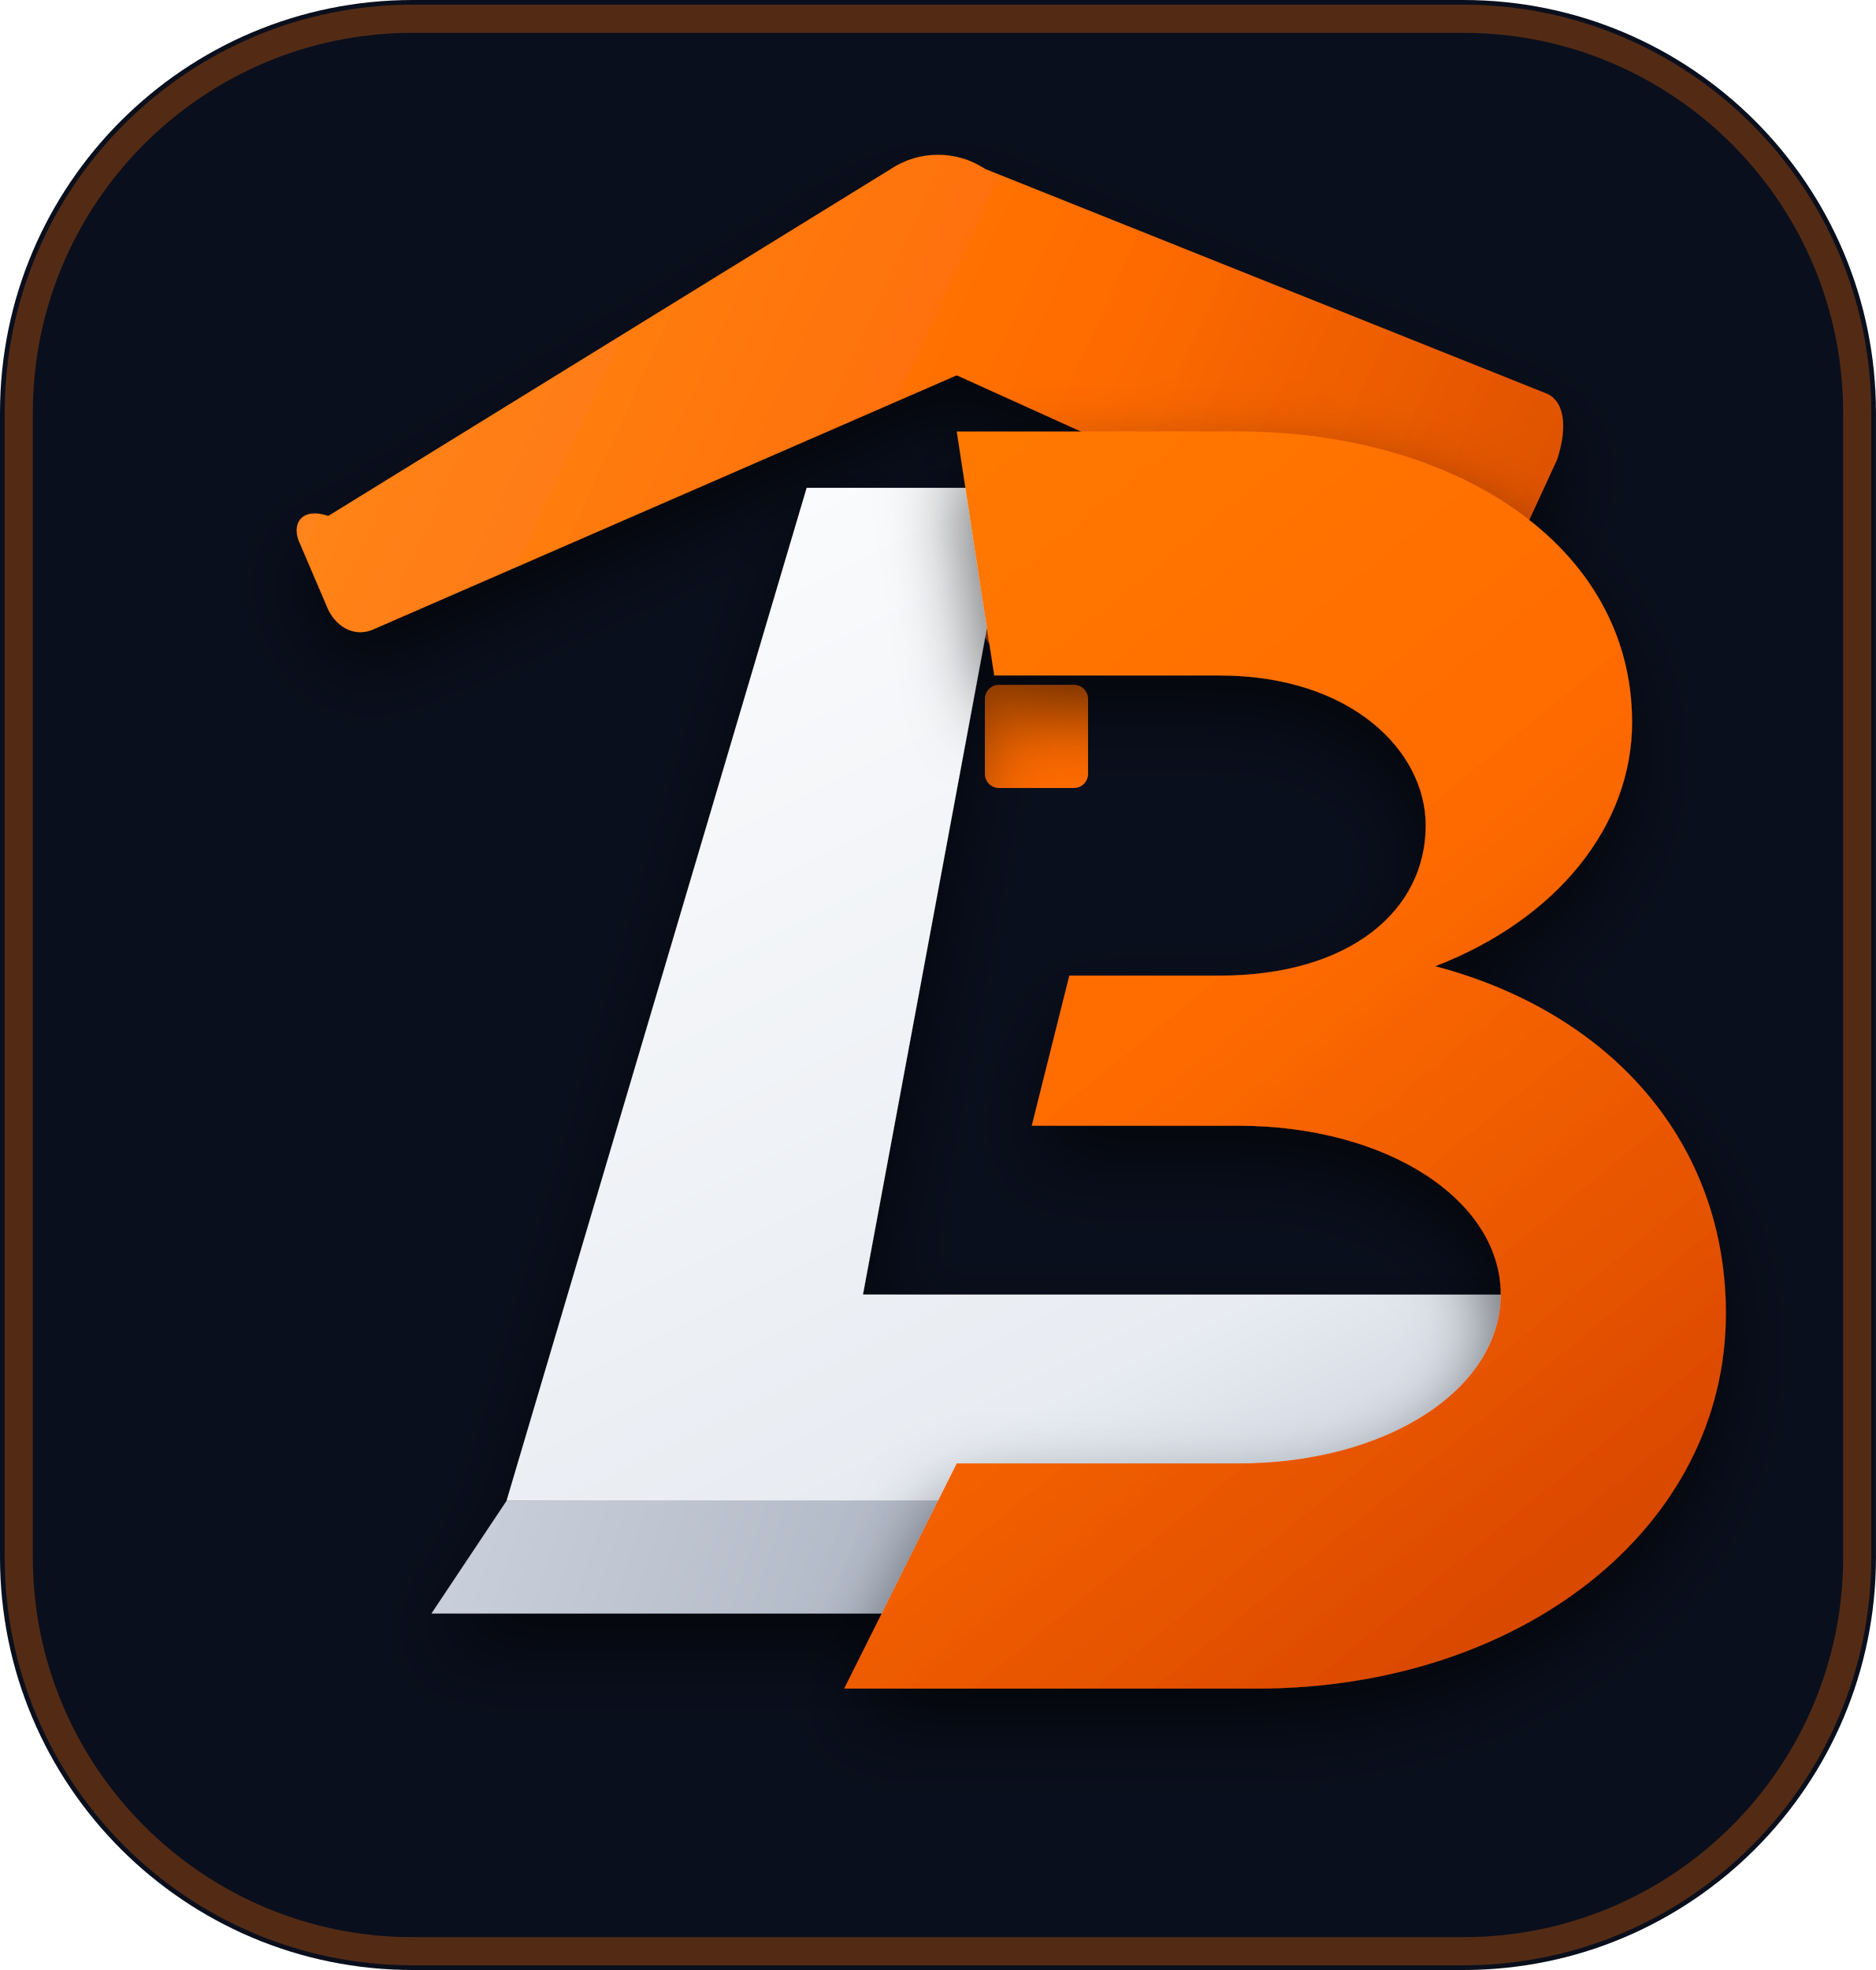
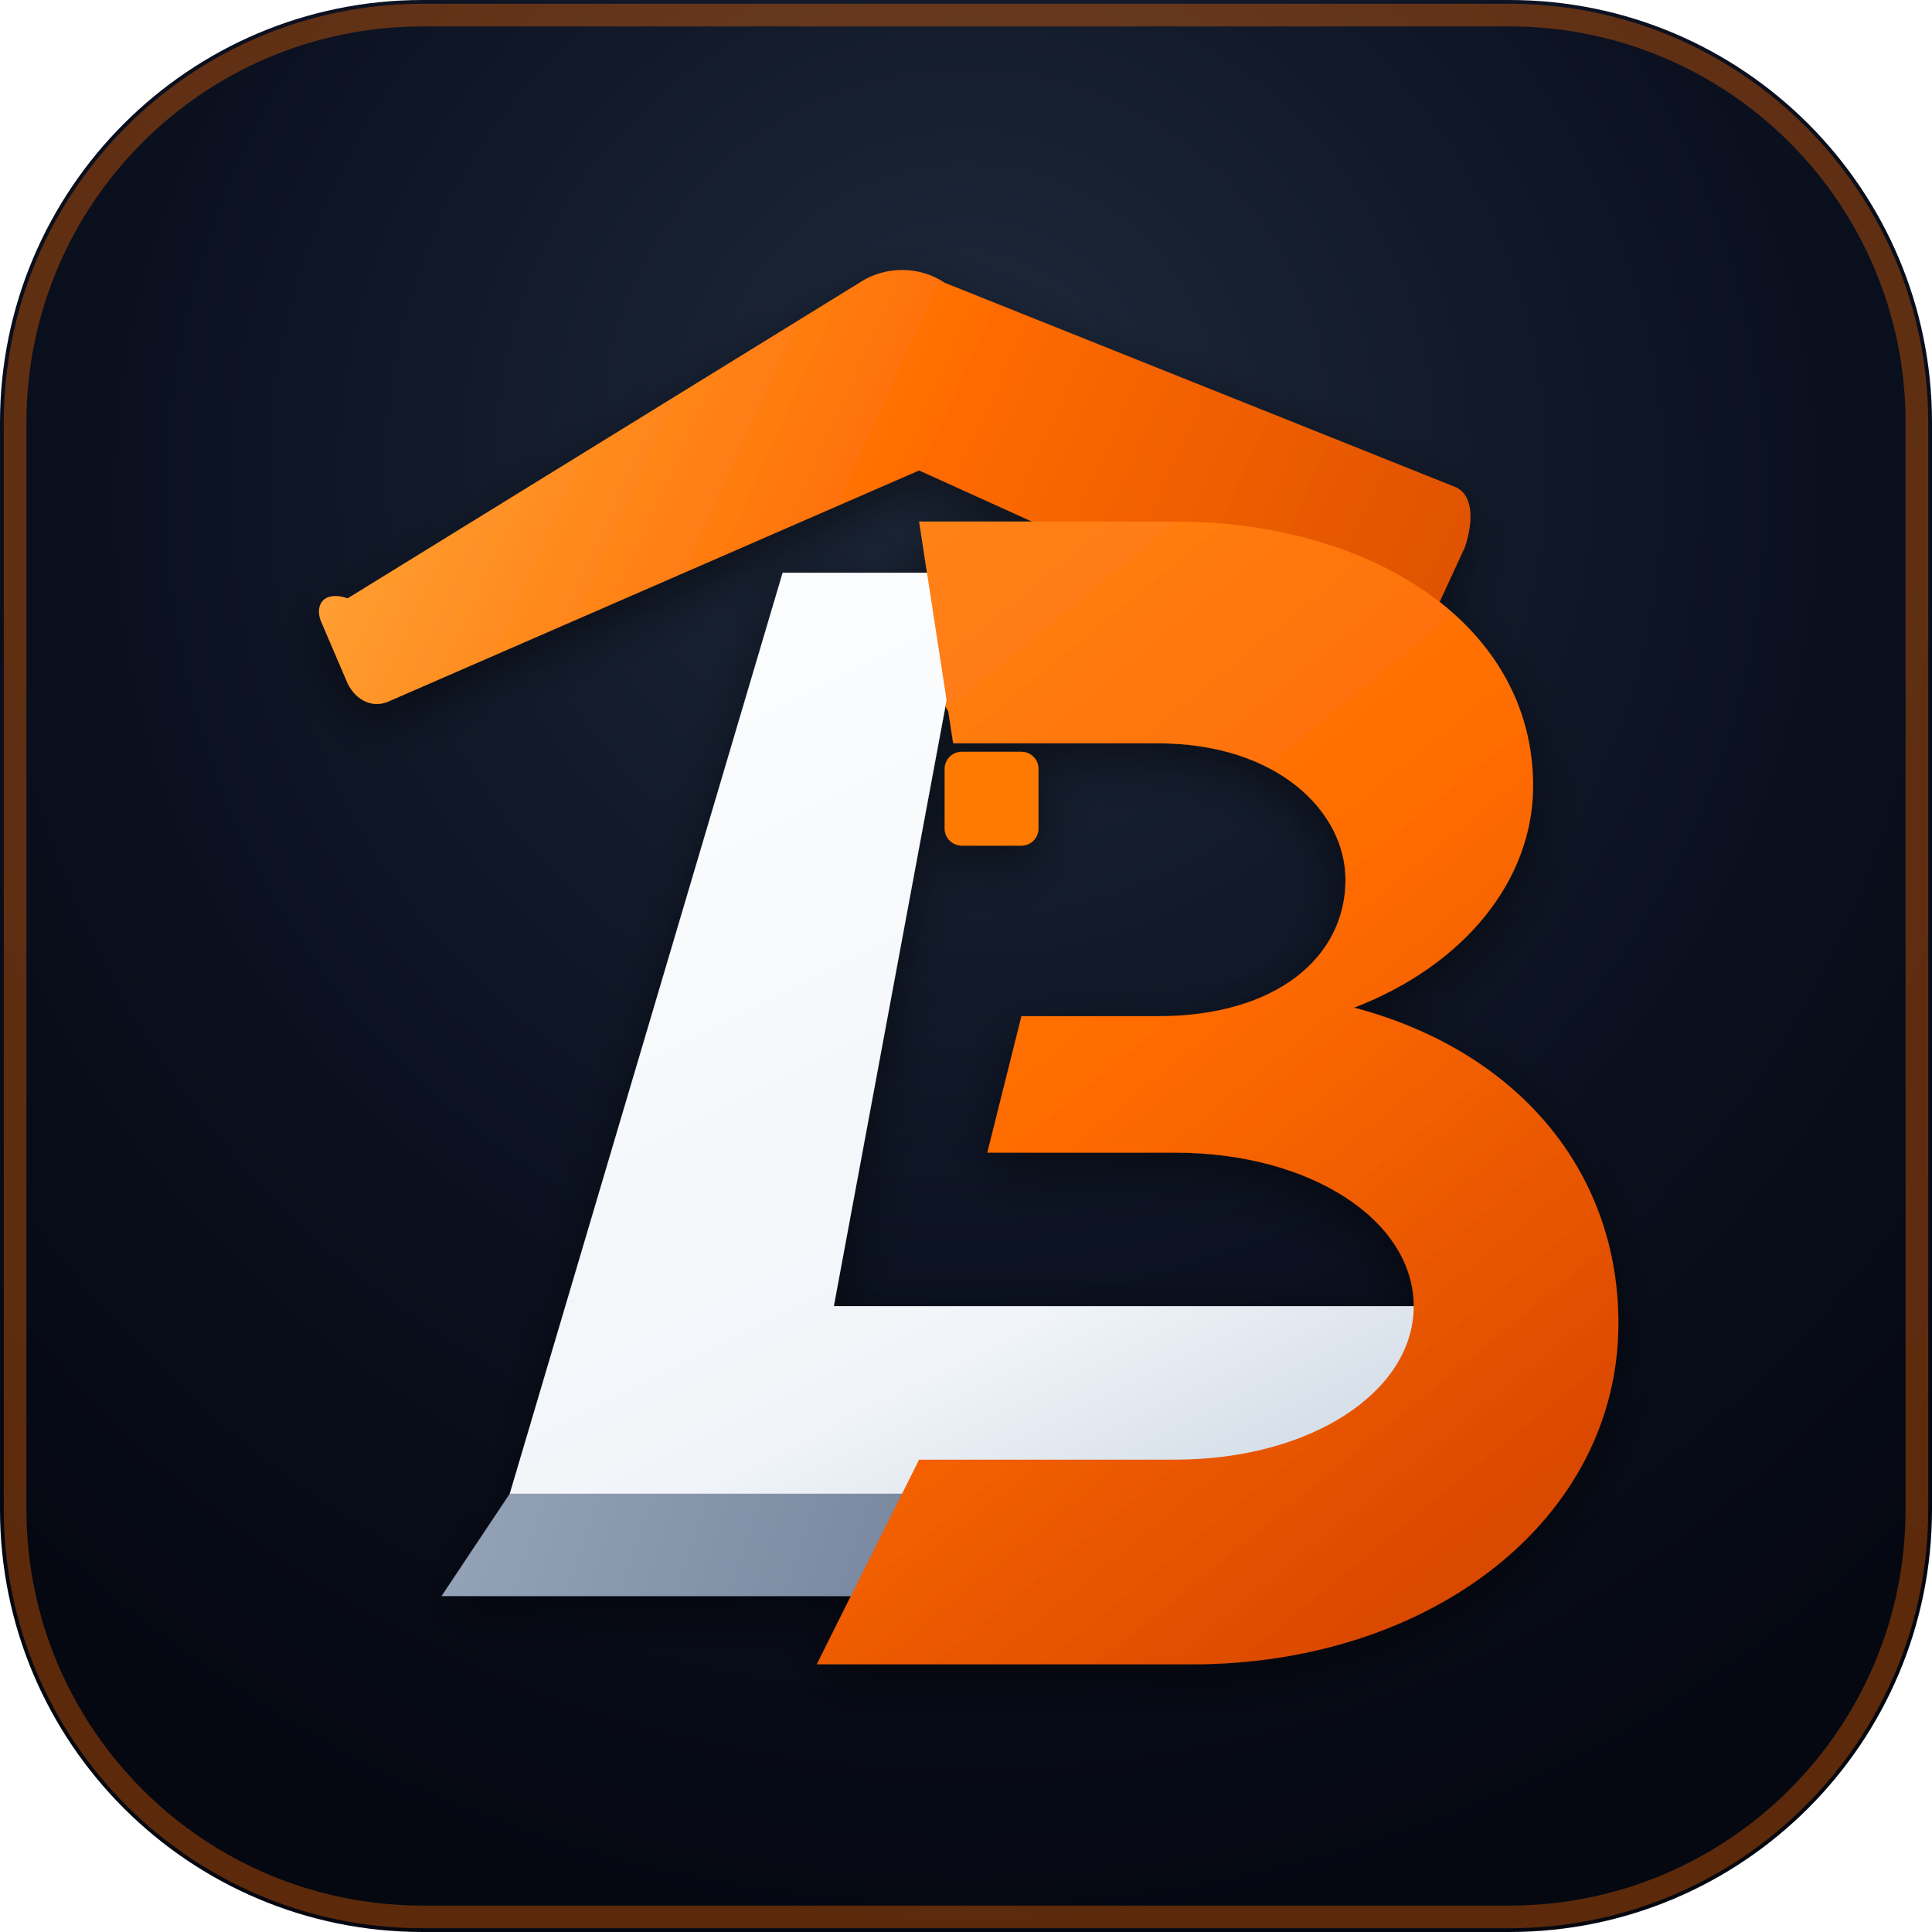
- <svg xmlns="http://www.w3.org/2000/svg" width="200" height="210" viewBox="0 0 200 210" fill="none">
+ <svg xmlns="http://www.w3.org/2000/svg" width="512" height="512" viewBox="0 0 512 512" fill="none">
  <defs>
+     <radialGradient id="bgGlow" cx="50%" cy="30%" r="70%" fx="50%" fy="20%">
+       <stop offset="0%" stop-color="#1E293B" />
+       <stop offset="60%" stop-color="#0B1120" />
+       <stop offset="100%" stop-color="#050811" />
+     </radialGradient>
    <linearGradient id="orangeRoofGrad" x1="50" y1="10" x2="160" y2="60" gradientUnits="userSpaceOnUse">
-       <stop offset="0%" stop-color="#FF851B" />
-       <stop offset="60%" stop-color="#FF6B00" />
+       <stop offset="0%" stop-color="#FFA033" />
+       <stop offset="50%" stop-color="#FF6B00" />
      <stop offset="100%" stop-color="#E05300" />
    </linearGradient>
    <linearGradient id="orangeBCurve" x1="100" y1="40" x2="190" y2="150" gradientUnits="userSpaceOnUse">
-       <stop offset="0%" stop-color="#FF7A00" />
+       <stop offset="0%" stop-color="#FF851B" />
      <stop offset="50%" stop-color="#FF6B00" />
      <stop offset="100%" stop-color="#D94800" />
    </linearGradient>
    <linearGradient id="whitePillarGrad" x1="50" y1="40" x2="120" y2="180" gradientUnits="userSpaceOnUse">
      <stop offset="0%" stop-color="#FFFFFF" />
-       <stop offset="80%" stop-color="#E8ECF2" />
-       <stop offset="100%" stop-color="#CAD1DC" />
+       <stop offset="75%" stop-color="#F1F5F9" />
+       <stop offset="100%" stop-color="#CBD5E1" />
    </linearGradient>
    <linearGradient id="whitePillar3D" x1="50" y1="150" x2="140" y2="180" gradientUnits="userSpaceOnUse">
-       <stop offset="0%" stop-color="#CAD1DC" />
-       <stop offset="100%" stop-color="#9AA2B1" />
+       <stop offset="0%" stop-color="#94A3B8" />
+       <stop offset="100%" stop-color="#64748B" />
    </linearGradient>
-     <filter id="shadow3D" x="-10%" y="-10%" width="130%" height="130%">
-       <feDropShadow dx="0" dy="4" stdDeviation="4" flood-color="#000000" flood-opacity="0.6" />
+     <filter id="subtleGlow" x="-20%" y="-20%" width="140%" height="140%">
+       <feDropShadow dx="0" dy="6" stdDeviation="12" flood-color="#FF6B00" flood-opacity="0.35" />
+       <feDropShadow dx="0" dy="2" stdDeviation="3" flood-color="#000000" flood-opacity="0.5" />
    </filter>
  </defs>
-   <rect width="200" height="210" rx="44" fill="#0A0F1D" />
-   <rect x="2" y="2" width="196" height="206" rx="42" stroke="#FF6B00" stroke-width="3" stroke-opacity="0.3" />
-   <path d="M35 55L95 18C98 16 102 16 105 18L165 42C167 43 167 46 166 49L160 62C159 64 157 65 155 64L102 40L40 67C38 68 36 67 35 65L32 58C31 56 32 54 35 55Z" fill="url(#orangeRoofGrad)" filter="url(#shadow3D)" />
-   <rect x="90" y="58" width="11" height="11" rx="1.5" fill="#FF6B00" />
-   <rect x="105" y="58" width="11" height="11" rx="1.5" fill="#FF6B00" />
-   <rect x="90" y="73" width="11" height="11" rx="1.5" fill="#FF6B00" />
-   <rect x="105" y="73" width="11" height="11" rx="1.5" fill="#FF6B00" />
-   <g filter="url(#shadow3D)">
-     <path d="M86 52L54 160L148 160L165 138L92 138L108 52H86Z" fill="url(#whitePillarGrad)" />
-     <path d="M54 160L46 172L138 172L148 160H54Z" fill="url(#whitePillar3D)" />
+   <rect width="512" height="512" rx="112" fill="url(#bgGlow)" />
+   <rect x="4" y="4" width="504" height="504" rx="108" stroke="#FF6B00" stroke-width="6" stroke-opacity="0.35" />
+   <g transform="translate(256, 258) scale(2.26) translate(-107.5, -99)" filter="url(#subtleGlow)">
+     <path d="M35 55L95 18C98 16 102 16 105 18L165 42C167 43 167 46 166 49L160 62C159 64 157 65 155 64L102 40L40 67C38 68 36 67 35 65L32 58C31 56 32 54 35 55Z" fill="url(#orangeRoofGrad)" />
+     <rect x="90" y="58" width="11" height="11" rx="2" fill="#FF7A00" />
+     <rect x="105" y="58" width="11" height="11" rx="2" fill="#FF7A00" />
+     <rect x="90" y="73" width="11" height="11" rx="2" fill="#FF7A00" />
+     <rect x="105" y="73" width="11" height="11" rx="2" fill="#FF7A00" />
+     <g>
+       <path d="M86 52L54 160L148 160L165 138L92 138L108 52H86Z" fill="url(#whitePillarGrad)" />
+       <path d="M54 160L46 172L138 172L148 160H54Z" fill="url(#whitePillar3D)" />
+     </g>
+     <path d="M102 46H132C155 46 174 58 174 77C174 88 166 98 153 103C172 108 184 122 184 140C184 163 162 180 134 180H90L102 156H132C148 156 160 148 160 138C160 128 148 120 132 120H110L114 104H130C144 104 152 97 152 88C152 80 144 72 130 72H106L102 46Z" fill="url(#orangeBCurve)" />
  </g>
-   <path d="M102 46H132C155 46 174 58 174 77C174 88 166 98 153 103C172 108 184 122 184 140C184 163 162 180 134 180H90L102 156H132C148 156 160 148 160 138C160 128 148 120 132 120H110L114 104H130C144 104 152 97 152 88C152 80 144 72 130 72H106L102 46Z" fill="url(#orangeBCurve)" filter="url(#shadow3D)" />
</svg>
